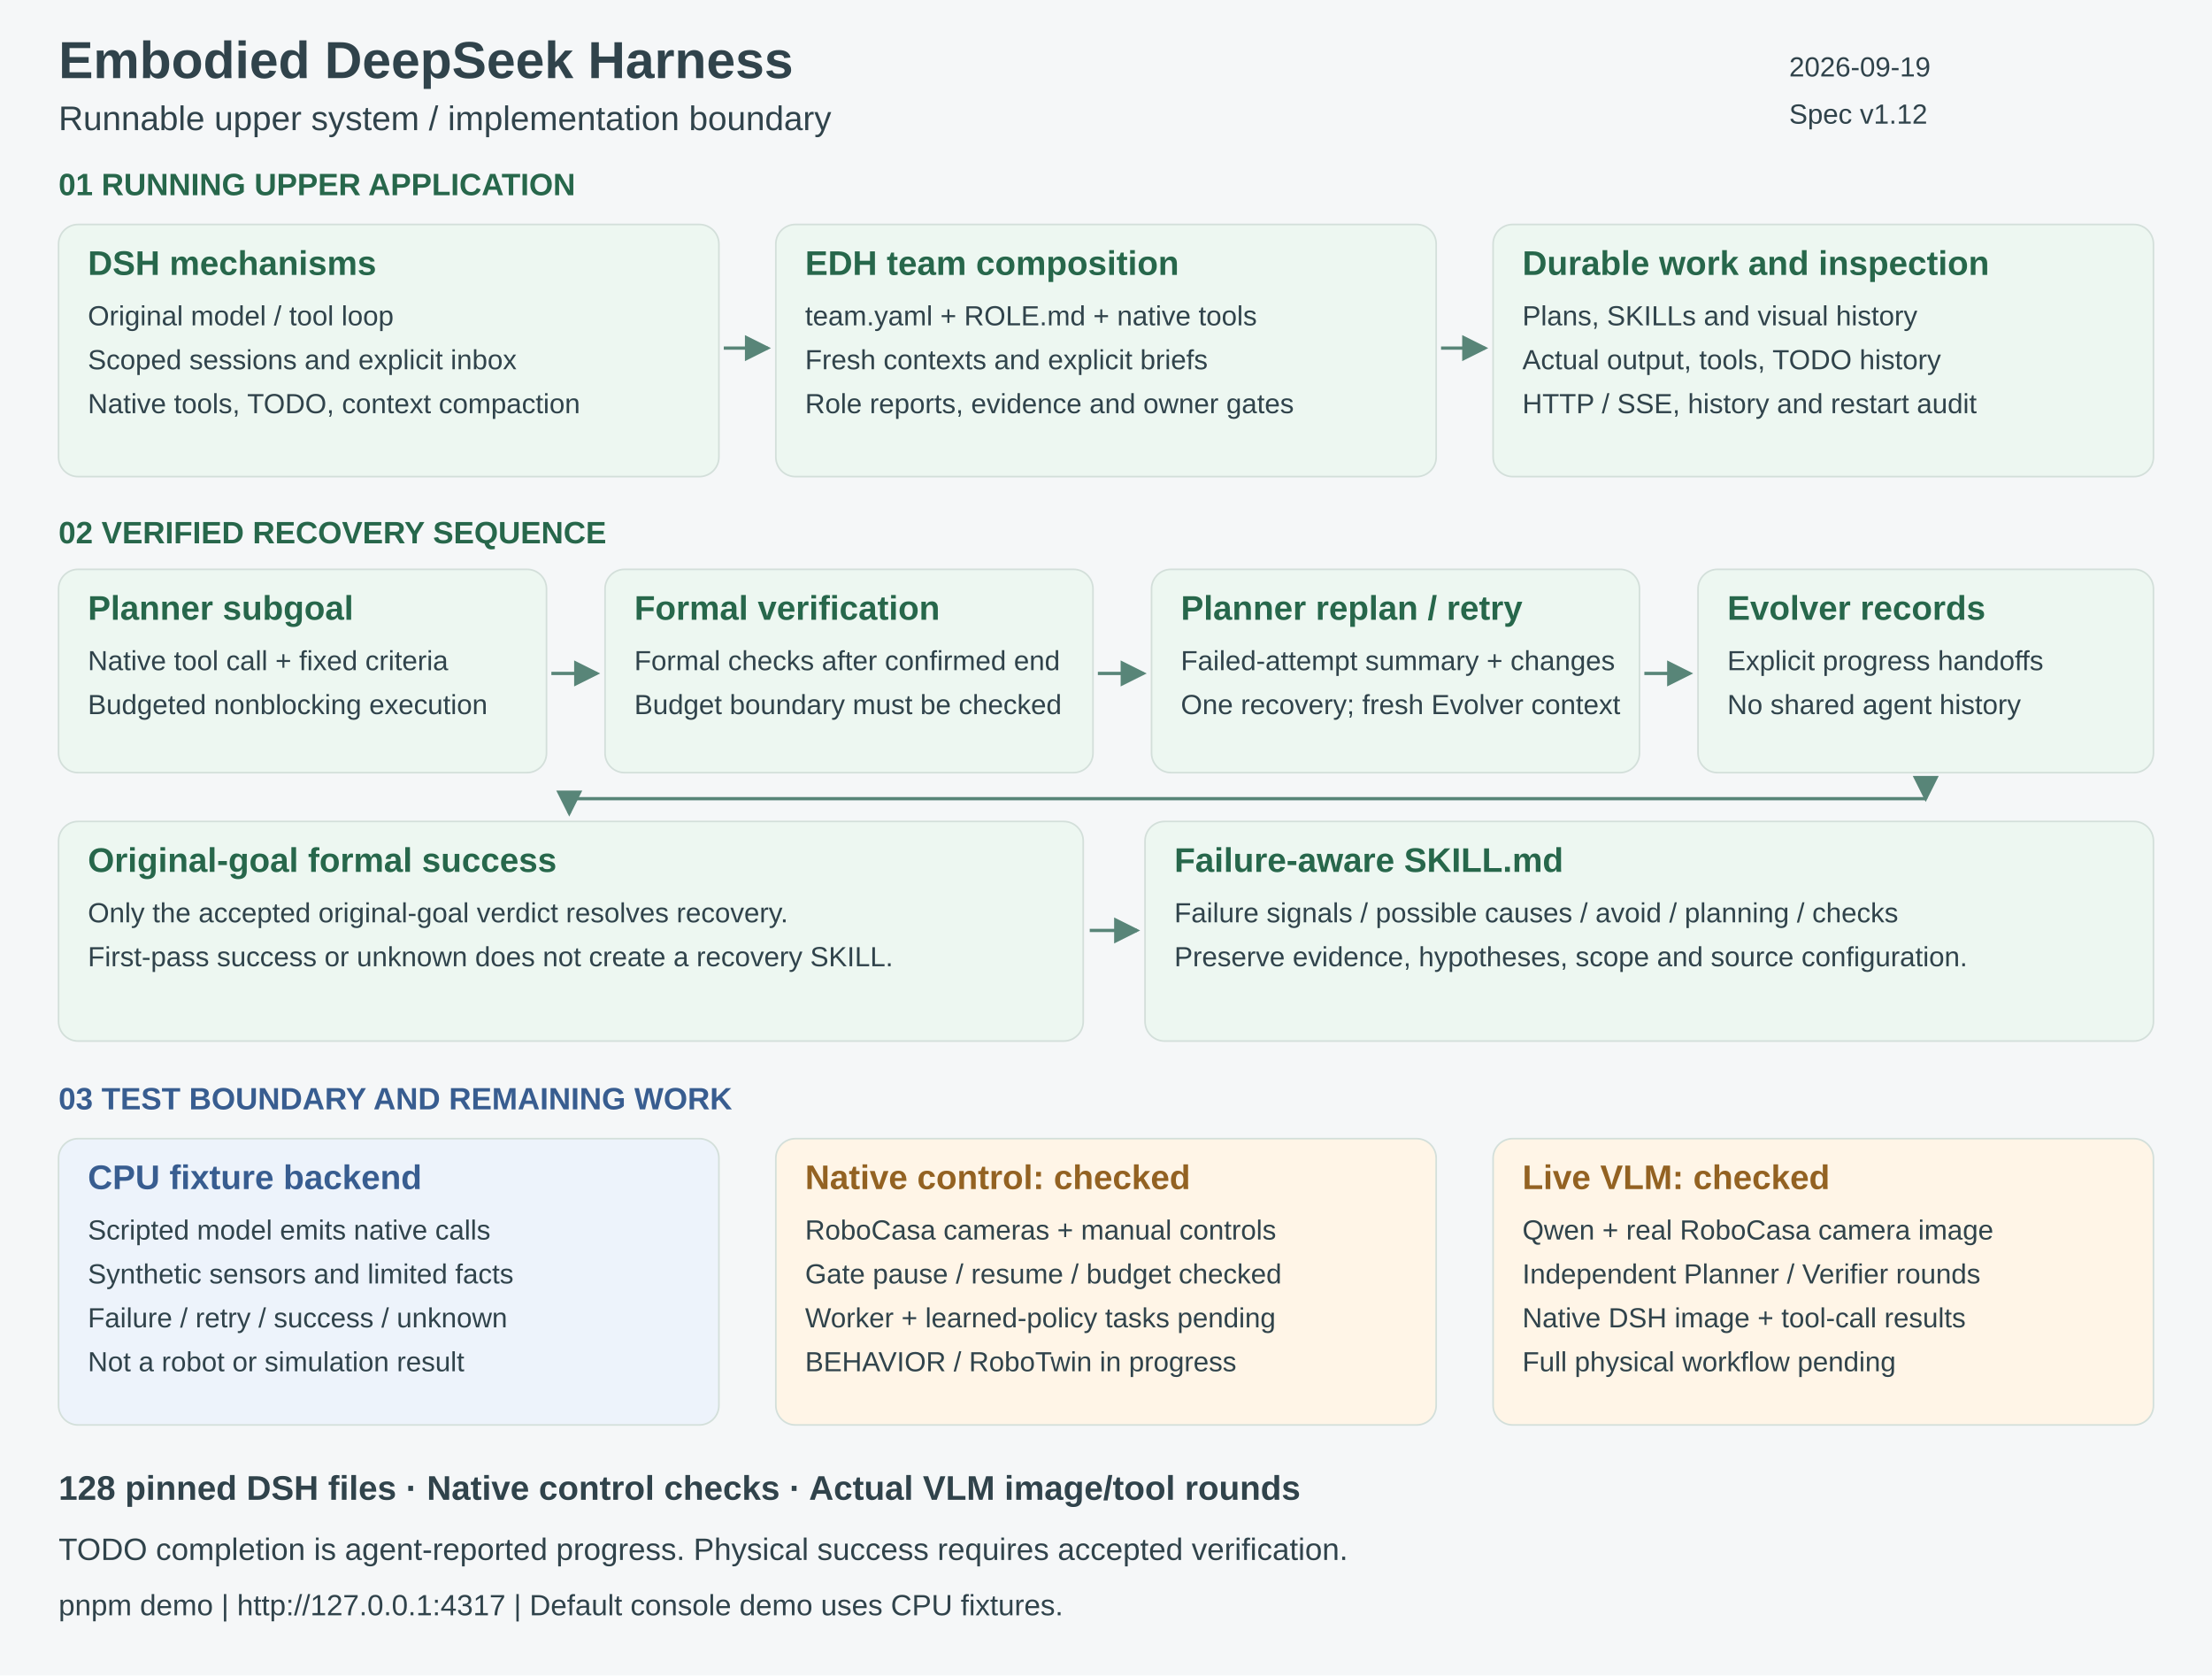
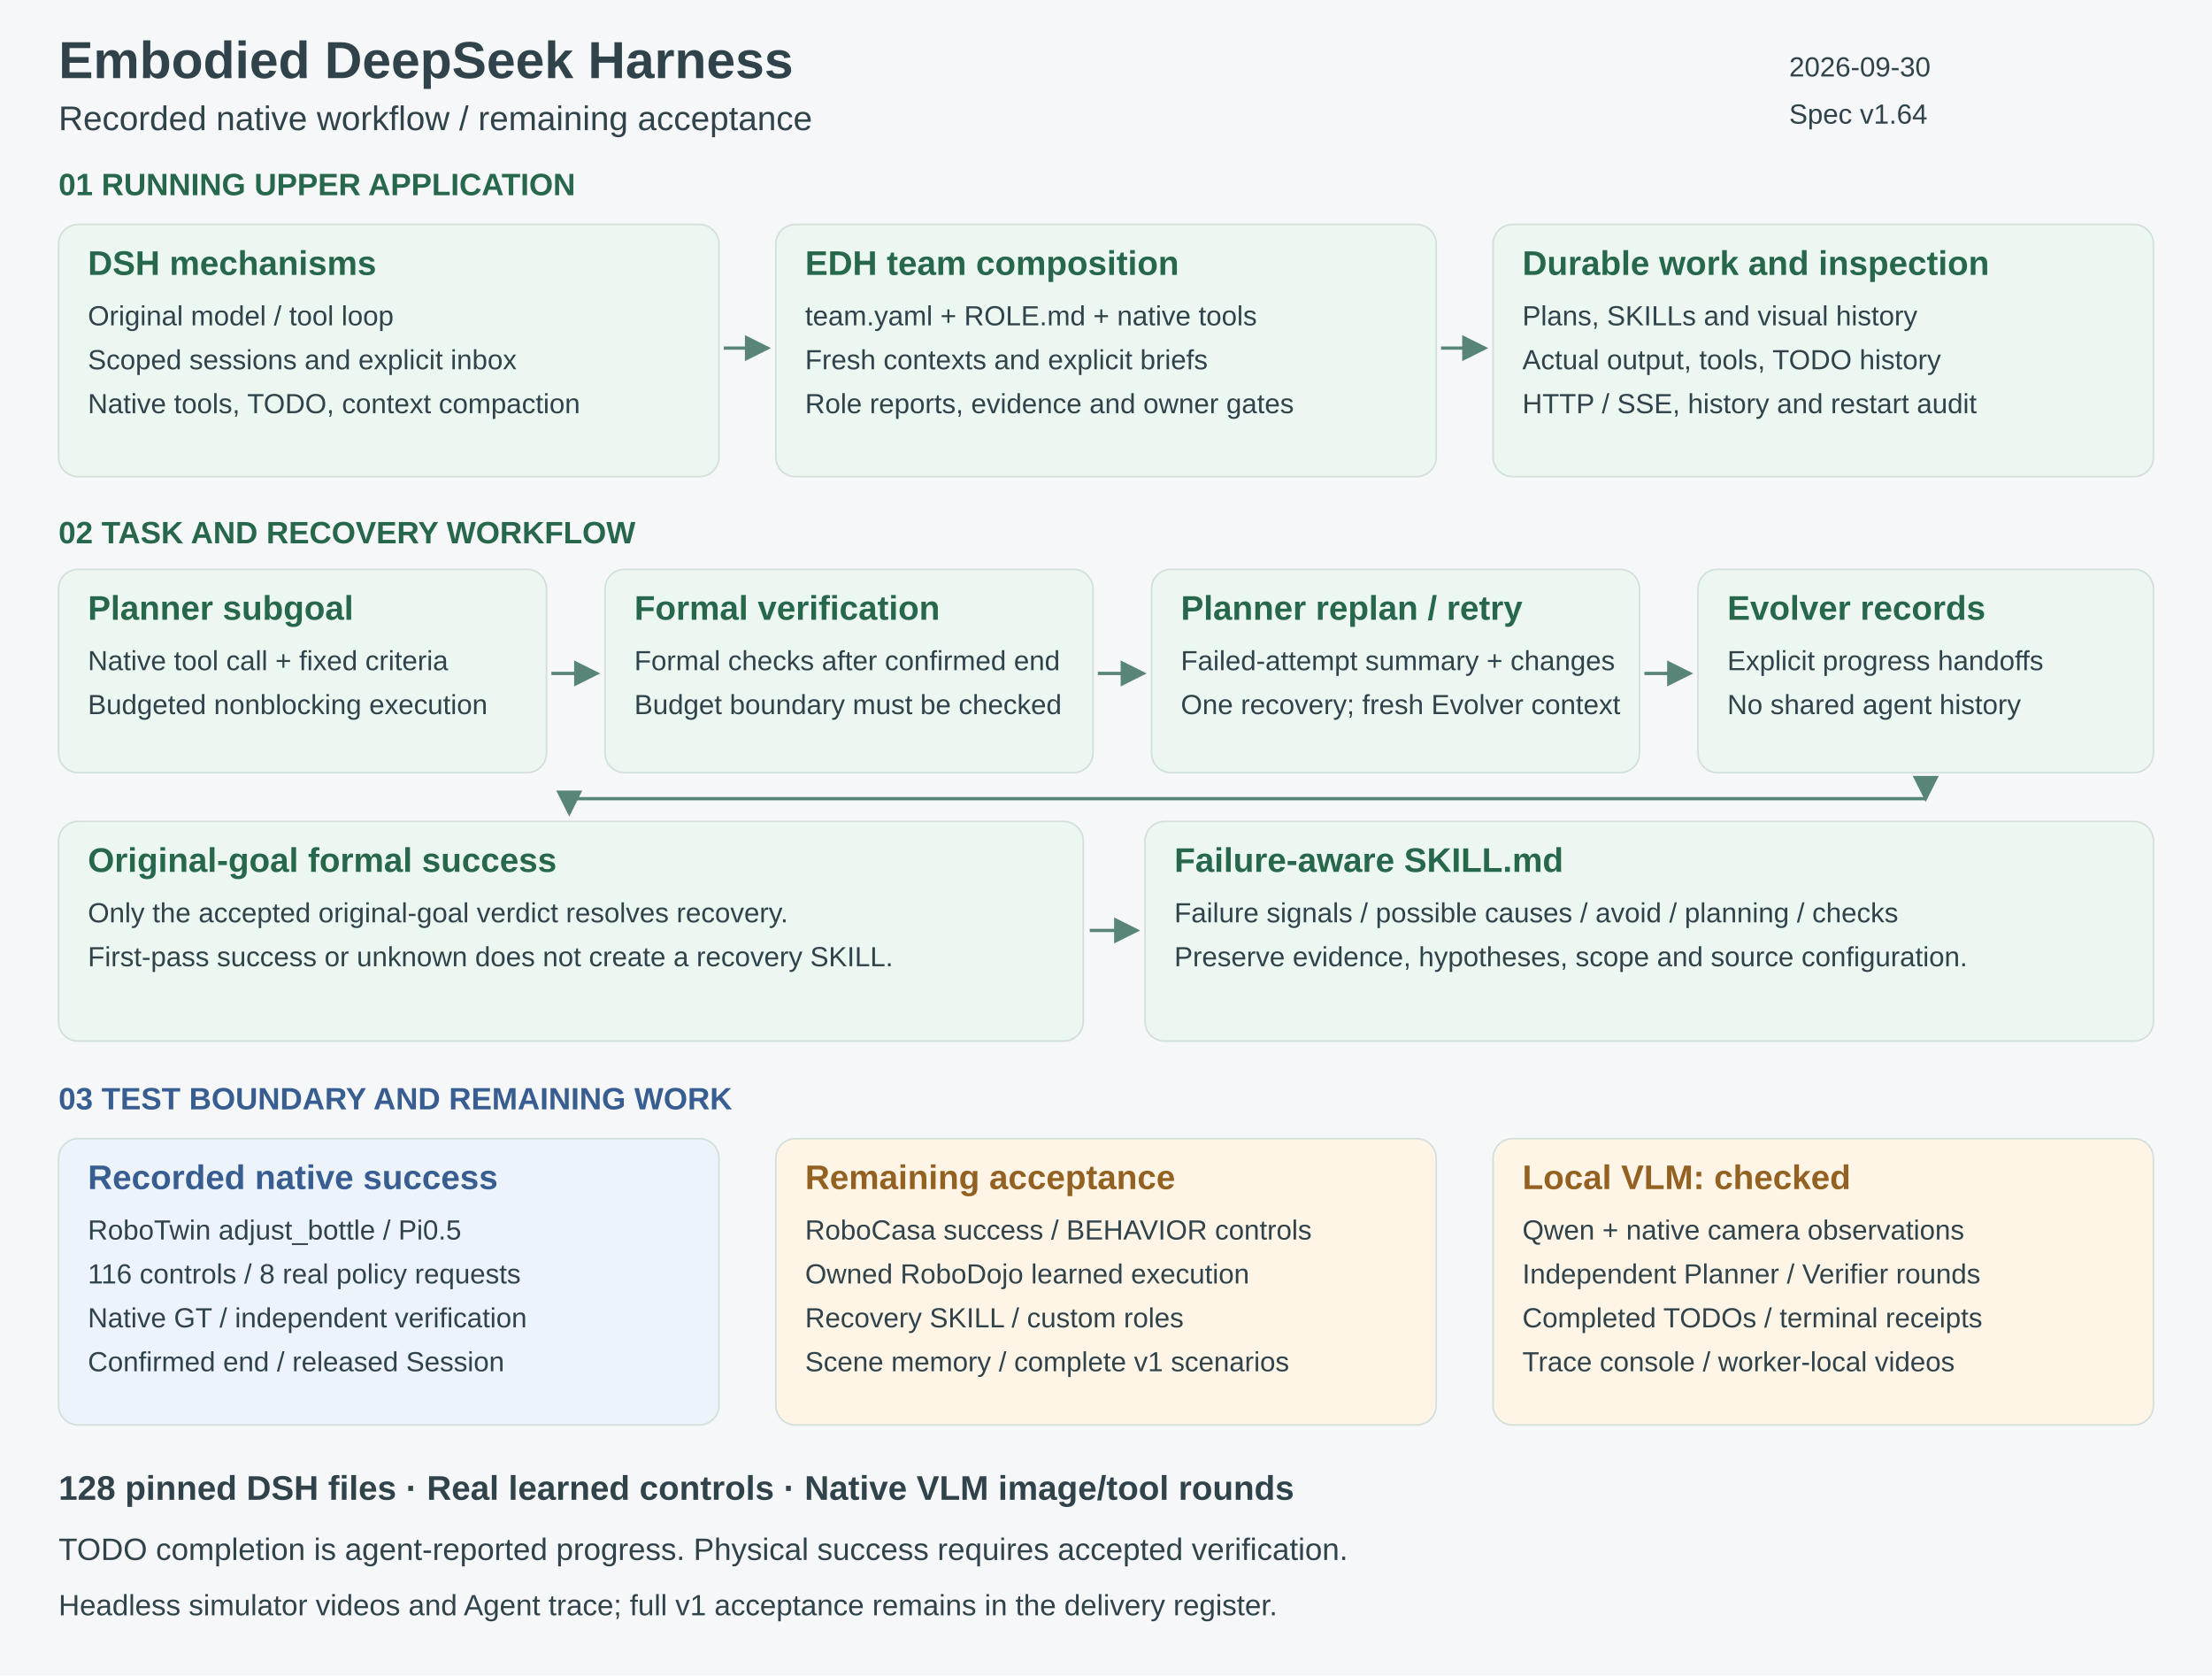
<svg xmlns="http://www.w3.org/2000/svg" width="1360" height="1030" viewBox="0 0 1360 1030" role="img" aria-labelledby="title desc">
  <defs>
    <marker id="arrow" markerWidth="8" markerHeight="8" refX="7" refY="4" orient="auto">
      <path d="M0 0 L8 4 L0 8" fill="#588578" />
    </marker>
  </defs>
  <rect width="1360" height="1030" fill="#f5f7f8" />
  <text x="36" y="48" font-family="Arial, sans-serif" font-size="32" fill="#30434b" font-weight="700">Embodied DeepSeek Harness</text>
-   <text x="36" y="80" font-family="Arial, sans-serif" font-size="21" fill="#30434b" font-weight="400">Runnable upper system / implementation boundary</text>
-   <text x="1100" y="47" font-family="Arial, sans-serif" font-size="17" fill="#30434b" font-weight="400">2026-09-19</text>
-   <text x="1100" y="76" font-family="Arial, sans-serif" font-size="17" fill="#30434b" font-weight="400">Spec v1.12</text>
+   <text x="36" y="80" font-family="Arial, sans-serif" font-size="21" fill="#30434b" font-weight="400">Recorded native workflow / remaining acceptance</text>
+   <text x="1100" y="47" font-family="Arial, sans-serif" font-size="17" fill="#30434b" font-weight="400">2026-09-30</text>
+   <text x="1100" y="76" font-family="Arial, sans-serif" font-size="17" fill="#30434b" font-weight="400">Spec v1.64</text>
  <text x="36" y="120" font-family="Arial, sans-serif" font-size="19" fill="#27674b" font-weight="700">01   RUNNING UPPER APPLICATION</text>
  <rect x="36" y="138" width="406" height="155" rx="12" fill="#edf7f1" stroke="#d3dfda" />
  <text x="54" y="169" font-family="Arial, sans-serif" font-size="21" fill="#27674b" font-weight="700">DSH mechanisms</text>
  <text x="54" y="200" font-family="Arial, sans-serif" font-size="17" fill="#30434b" font-weight="400">Original model / tool loop</text>
  <text x="54" y="227" font-family="Arial, sans-serif" font-size="17" fill="#30434b" font-weight="400">Scoped sessions and explicit inbox</text>
  <text x="54" y="254" font-family="Arial, sans-serif" font-size="17" fill="#30434b" font-weight="400">Native tools, TODO, context compaction</text>
  <rect x="477" y="138" width="406" height="155" rx="12" fill="#edf7f1" stroke="#d3dfda" />
  <text x="495" y="169" font-family="Arial, sans-serif" font-size="21" fill="#27674b" font-weight="700">EDH team composition</text>
  <text x="495" y="200" font-family="Arial, sans-serif" font-size="17" fill="#30434b" font-weight="400">team.yaml + ROLE.md + native tools</text>
  <text x="495" y="227" font-family="Arial, sans-serif" font-size="17" fill="#30434b" font-weight="400">Fresh contexts and explicit briefs</text>
  <text x="495" y="254" font-family="Arial, sans-serif" font-size="17" fill="#30434b" font-weight="400">Role reports, evidence and owner gates</text>
  <rect x="918" y="138" width="406" height="155" rx="12" fill="#edf7f1" stroke="#d3dfda" />
  <text x="936" y="169" font-family="Arial, sans-serif" font-size="21" fill="#27674b" font-weight="700">Durable work and inspection</text>
  <text x="936" y="200" font-family="Arial, sans-serif" font-size="17" fill="#30434b" font-weight="400">Plans, SKILLs and visual history</text>
  <text x="936" y="227" font-family="Arial, sans-serif" font-size="17" fill="#30434b" font-weight="400">Actual output, tools, TODO history</text>
  <text x="936" y="254" font-family="Arial, sans-serif" font-size="17" fill="#30434b" font-weight="400">HTTP / SSE, history and restart audit</text>
  <path d="M445 214 L472 214" stroke="#588578" stroke-width="2" fill="none" marker-end="url(#arrow)" />
  <path d="M886 214 L913 214" stroke="#588578" stroke-width="2" fill="none" marker-end="url(#arrow)" />
-   <text x="36" y="334" font-family="Arial, sans-serif" font-size="19" fill="#27674b" font-weight="700">02   VERIFIED RECOVERY SEQUENCE</text>
+   <text x="36" y="334" font-family="Arial, sans-serif" font-size="19" fill="#27674b" font-weight="700">02   TASK AND RECOVERY WORKFLOW</text>
  <rect x="36" y="350" width="300" height="125" rx="12" fill="#edf7f1" stroke="#d3dfda" />
  <text x="54" y="381" font-family="Arial, sans-serif" font-size="21" fill="#27674b" font-weight="700">Planner subgoal</text>
  <text x="54" y="412" font-family="Arial, sans-serif" font-size="17" fill="#30434b" font-weight="400">Native tool call + fixed criteria</text>
  <text x="54" y="439" font-family="Arial, sans-serif" font-size="17" fill="#30434b" font-weight="400">Budgeted nonblocking execution</text>
  <rect x="372" y="350" width="300" height="125" rx="12" fill="#edf7f1" stroke="#d3dfda" />
  <text x="390" y="381" font-family="Arial, sans-serif" font-size="21" fill="#27674b" font-weight="700">Formal verification</text>
  <text x="390" y="412" font-family="Arial, sans-serif" font-size="17" fill="#30434b" font-weight="400">Formal checks after confirmed end</text>
  <text x="390" y="439" font-family="Arial, sans-serif" font-size="17" fill="#30434b" font-weight="400">Budget boundary must be checked</text>
  <rect x="708" y="350" width="300" height="125" rx="12" fill="#edf7f1" stroke="#d3dfda" />
  <text x="726" y="381" font-family="Arial, sans-serif" font-size="21" fill="#27674b" font-weight="700">Planner replan / retry</text>
  <text x="726" y="412" font-family="Arial, sans-serif" font-size="17" fill="#30434b" font-weight="400">Failed-attempt summary + changes</text>
  <text x="726" y="439" font-family="Arial, sans-serif" font-size="17" fill="#30434b" font-weight="400">One recovery; fresh Evolver context</text>
  <rect x="1044" y="350" width="280" height="125" rx="12" fill="#edf7f1" stroke="#d3dfda" />
  <text x="1062" y="381" font-family="Arial, sans-serif" font-size="21" fill="#27674b" font-weight="700">Evolver records</text>
  <text x="1062" y="412" font-family="Arial, sans-serif" font-size="17" fill="#30434b" font-weight="400">Explicit progress handoffs</text>
  <text x="1062" y="439" font-family="Arial, sans-serif" font-size="17" fill="#30434b" font-weight="400">No shared agent history</text>
  <path d="M339 414 L367 414" stroke="#588578" stroke-width="2" fill="none" marker-end="url(#arrow)" />
  <path d="M675 414 L703 414" stroke="#588578" stroke-width="2" fill="none" marker-end="url(#arrow)" />
  <path d="M1011 414 L1039 414" stroke="#588578" stroke-width="2" fill="none" marker-end="url(#arrow)" />
  <rect x="36" y="505" width="630" height="135" rx="12" fill="#edf7f1" stroke="#d3dfda" />
  <text x="54" y="536" font-family="Arial, sans-serif" font-size="21" fill="#27674b" font-weight="700">Original-goal formal success</text>
  <text x="54" y="567" font-family="Arial, sans-serif" font-size="17" fill="#30434b" font-weight="400">Only the accepted original-goal verdict resolves recovery.</text>
  <text x="54" y="594" font-family="Arial, sans-serif" font-size="17" fill="#30434b" font-weight="400">First-pass success or unknown does not create a recovery SKILL.</text>
  <rect x="704" y="505" width="620" height="135" rx="12" fill="#edf7f1" stroke="#d3dfda" />
  <text x="722" y="536" font-family="Arial, sans-serif" font-size="21" fill="#27674b" font-weight="700">Failure-aware SKILL.md</text>
  <text x="722" y="567" font-family="Arial, sans-serif" font-size="17" fill="#30434b" font-weight="400">Failure signals / possible causes / avoid / planning / checks</text>
  <text x="722" y="594" font-family="Arial, sans-serif" font-size="17" fill="#30434b" font-weight="400">Preserve evidence, hypotheses, scope and source configuration.</text>
  <path d="M1184 478 L1184 491" stroke="#588578" stroke-width="2" fill="none" marker-end="url(#arrow)" />
  <path d="M1184 491 H350 V500" stroke="#588578" stroke-width="2" fill="none" marker-end="url(#arrow)" />
  <path d="M670 572 L699 572" stroke="#588578" stroke-width="2" fill="none" marker-end="url(#arrow)" />
  <text x="36" y="682" font-family="Arial, sans-serif" font-size="19" fill="#385d90" font-weight="700">03   TEST BOUNDARY AND REMAINING WORK</text>
  <rect x="36" y="700" width="406" height="176" rx="12" fill="#edf3fb" stroke="#d3dfda" />
-   <text x="54" y="731" font-family="Arial, sans-serif" font-size="21" fill="#385d90" font-weight="700">CPU fixture backend</text>
-   <text x="54" y="762" font-family="Arial, sans-serif" font-size="17" fill="#30434b" font-weight="400">Scripted model emits native calls</text>
-   <text x="54" y="789" font-family="Arial, sans-serif" font-size="17" fill="#30434b" font-weight="400">Synthetic sensors and limited facts</text>
-   <text x="54" y="816" font-family="Arial, sans-serif" font-size="17" fill="#30434b" font-weight="400">Failure / retry / success / unknown</text>
-   <text x="54" y="843" font-family="Arial, sans-serif" font-size="17" fill="#30434b" font-weight="400">Not a robot or simulation result</text>
+   <text x="54" y="731" font-family="Arial, sans-serif" font-size="21" fill="#385d90" font-weight="700">Recorded native success</text>
+   <text x="54" y="762" font-family="Arial, sans-serif" font-size="17" fill="#30434b" font-weight="400">RoboTwin adjust_bottle / Pi0.5</text>
+   <text x="54" y="789" font-family="Arial, sans-serif" font-size="17" fill="#30434b" font-weight="400">116 controls / 8 real policy requests</text>
+   <text x="54" y="816" font-family="Arial, sans-serif" font-size="17" fill="#30434b" font-weight="400">Native GT / independent verification</text>
+   <text x="54" y="843" font-family="Arial, sans-serif" font-size="17" fill="#30434b" font-weight="400">Confirmed end / released Session</text>
  <rect x="477" y="700" width="406" height="176" rx="12" fill="#fff5e7" stroke="#d3dfda" />
-   <text x="495" y="731" font-family="Arial, sans-serif" font-size="21" fill="#936222" font-weight="700">Native control: checked</text>
-   <text x="495" y="762" font-family="Arial, sans-serif" font-size="17" fill="#30434b" font-weight="400">RoboCasa cameras + manual controls</text>
-   <text x="495" y="789" font-family="Arial, sans-serif" font-size="17" fill="#30434b" font-weight="400">Gate pause / resume / budget checked</text>
-   <text x="495" y="816" font-family="Arial, sans-serif" font-size="17" fill="#30434b" font-weight="400">Worker + learned-policy tasks pending</text>
-   <text x="495" y="843" font-family="Arial, sans-serif" font-size="17" fill="#30434b" font-weight="400">BEHAVIOR / RoboTwin in progress</text>
+   <text x="495" y="731" font-family="Arial, sans-serif" font-size="21" fill="#936222" font-weight="700">Remaining acceptance</text>
+   <text x="495" y="762" font-family="Arial, sans-serif" font-size="17" fill="#30434b" font-weight="400">RoboCasa success / BEHAVIOR controls</text>
+   <text x="495" y="789" font-family="Arial, sans-serif" font-size="17" fill="#30434b" font-weight="400">Owned RoboDojo learned execution</text>
+   <text x="495" y="816" font-family="Arial, sans-serif" font-size="17" fill="#30434b" font-weight="400">Recovery SKILL / custom roles</text>
+   <text x="495" y="843" font-family="Arial, sans-serif" font-size="17" fill="#30434b" font-weight="400">Scene memory / complete v1 scenarios</text>
  <rect x="918" y="700" width="406" height="176" rx="12" fill="#fff5e7" stroke="#d3dfda" />
-   <text x="936" y="731" font-family="Arial, sans-serif" font-size="21" fill="#936222" font-weight="700">Live VLM: checked</text>
-   <text x="936" y="762" font-family="Arial, sans-serif" font-size="17" fill="#30434b" font-weight="400">Qwen + real RoboCasa camera image</text>
+   <text x="936" y="731" font-family="Arial, sans-serif" font-size="21" fill="#936222" font-weight="700">Local VLM: checked</text>
+   <text x="936" y="762" font-family="Arial, sans-serif" font-size="17" fill="#30434b" font-weight="400">Qwen + native camera observations</text>
  <text x="936" y="789" font-family="Arial, sans-serif" font-size="17" fill="#30434b" font-weight="400">Independent Planner / Verifier rounds</text>
-   <text x="936" y="816" font-family="Arial, sans-serif" font-size="17" fill="#30434b" font-weight="400">Native DSH image + tool-call results</text>
-   <text x="936" y="843" font-family="Arial, sans-serif" font-size="17" fill="#30434b" font-weight="400">Full physical workflow pending</text>
-   <text x="36" y="922" font-family="Arial, sans-serif" font-size="21" fill="#30434b" font-weight="700">128 pinned DSH files  ·  Native control checks  ·  Actual VLM image/tool rounds</text>
+   <text x="936" y="816" font-family="Arial, sans-serif" font-size="17" fill="#30434b" font-weight="400">Completed TODOs / terminal receipts</text>
+   <text x="936" y="843" font-family="Arial, sans-serif" font-size="17" fill="#30434b" font-weight="400">Trace console / worker-local videos</text>
+   <text x="36" y="922" font-family="Arial, sans-serif" font-size="21" fill="#30434b" font-weight="700">128 pinned DSH files  ·  Real learned controls  ·  Native VLM image/tool rounds</text>
  <text x="36" y="959" font-family="Arial, sans-serif" font-size="19" fill="#30434b" font-weight="400">TODO completion is agent-reported progress. Physical success requires accepted verification.</text>
-   <text x="36" y="993" font-family="Arial, sans-serif" font-size="18" fill="#30434b" font-weight="400">pnpm demo   |   http://127.0.0.1:4317   |   Default console demo uses CPU fixtures.</text>
+   <text x="36" y="993" font-family="Arial, sans-serif" font-size="18" fill="#30434b" font-weight="400">Headless simulator videos and Agent trace; full v1 acceptance remains in the delivery register.</text>
</svg>
